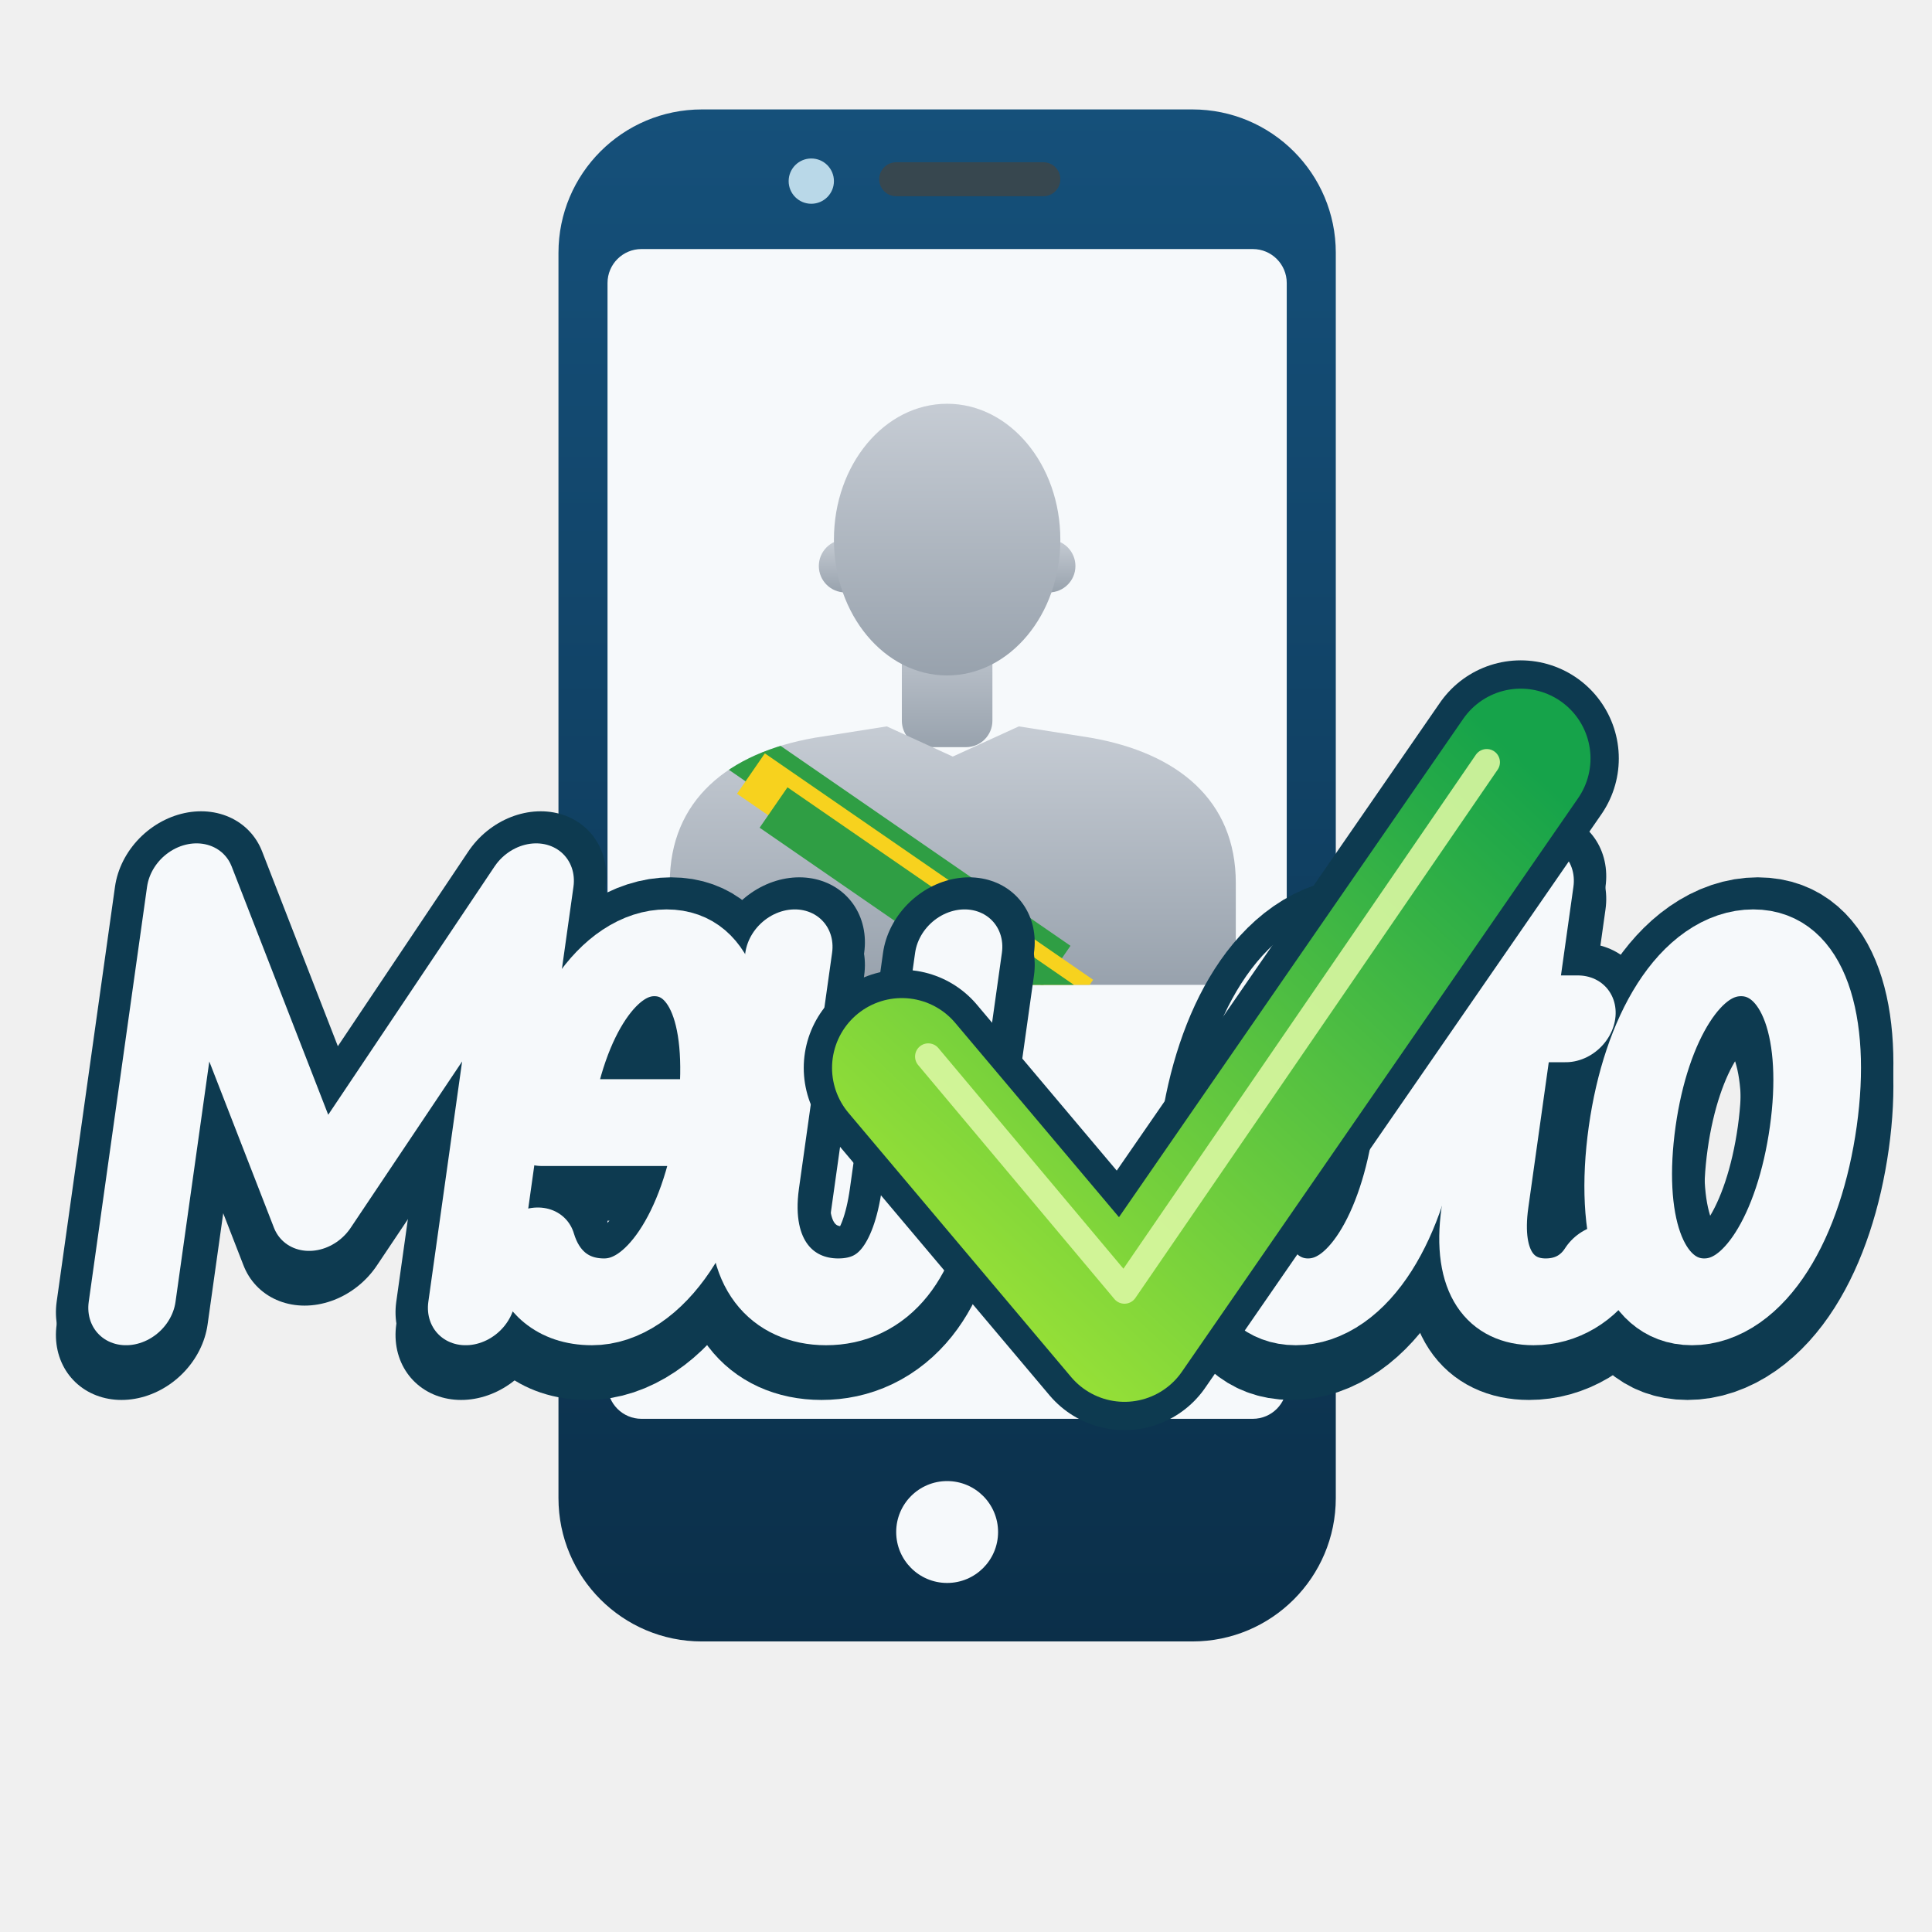
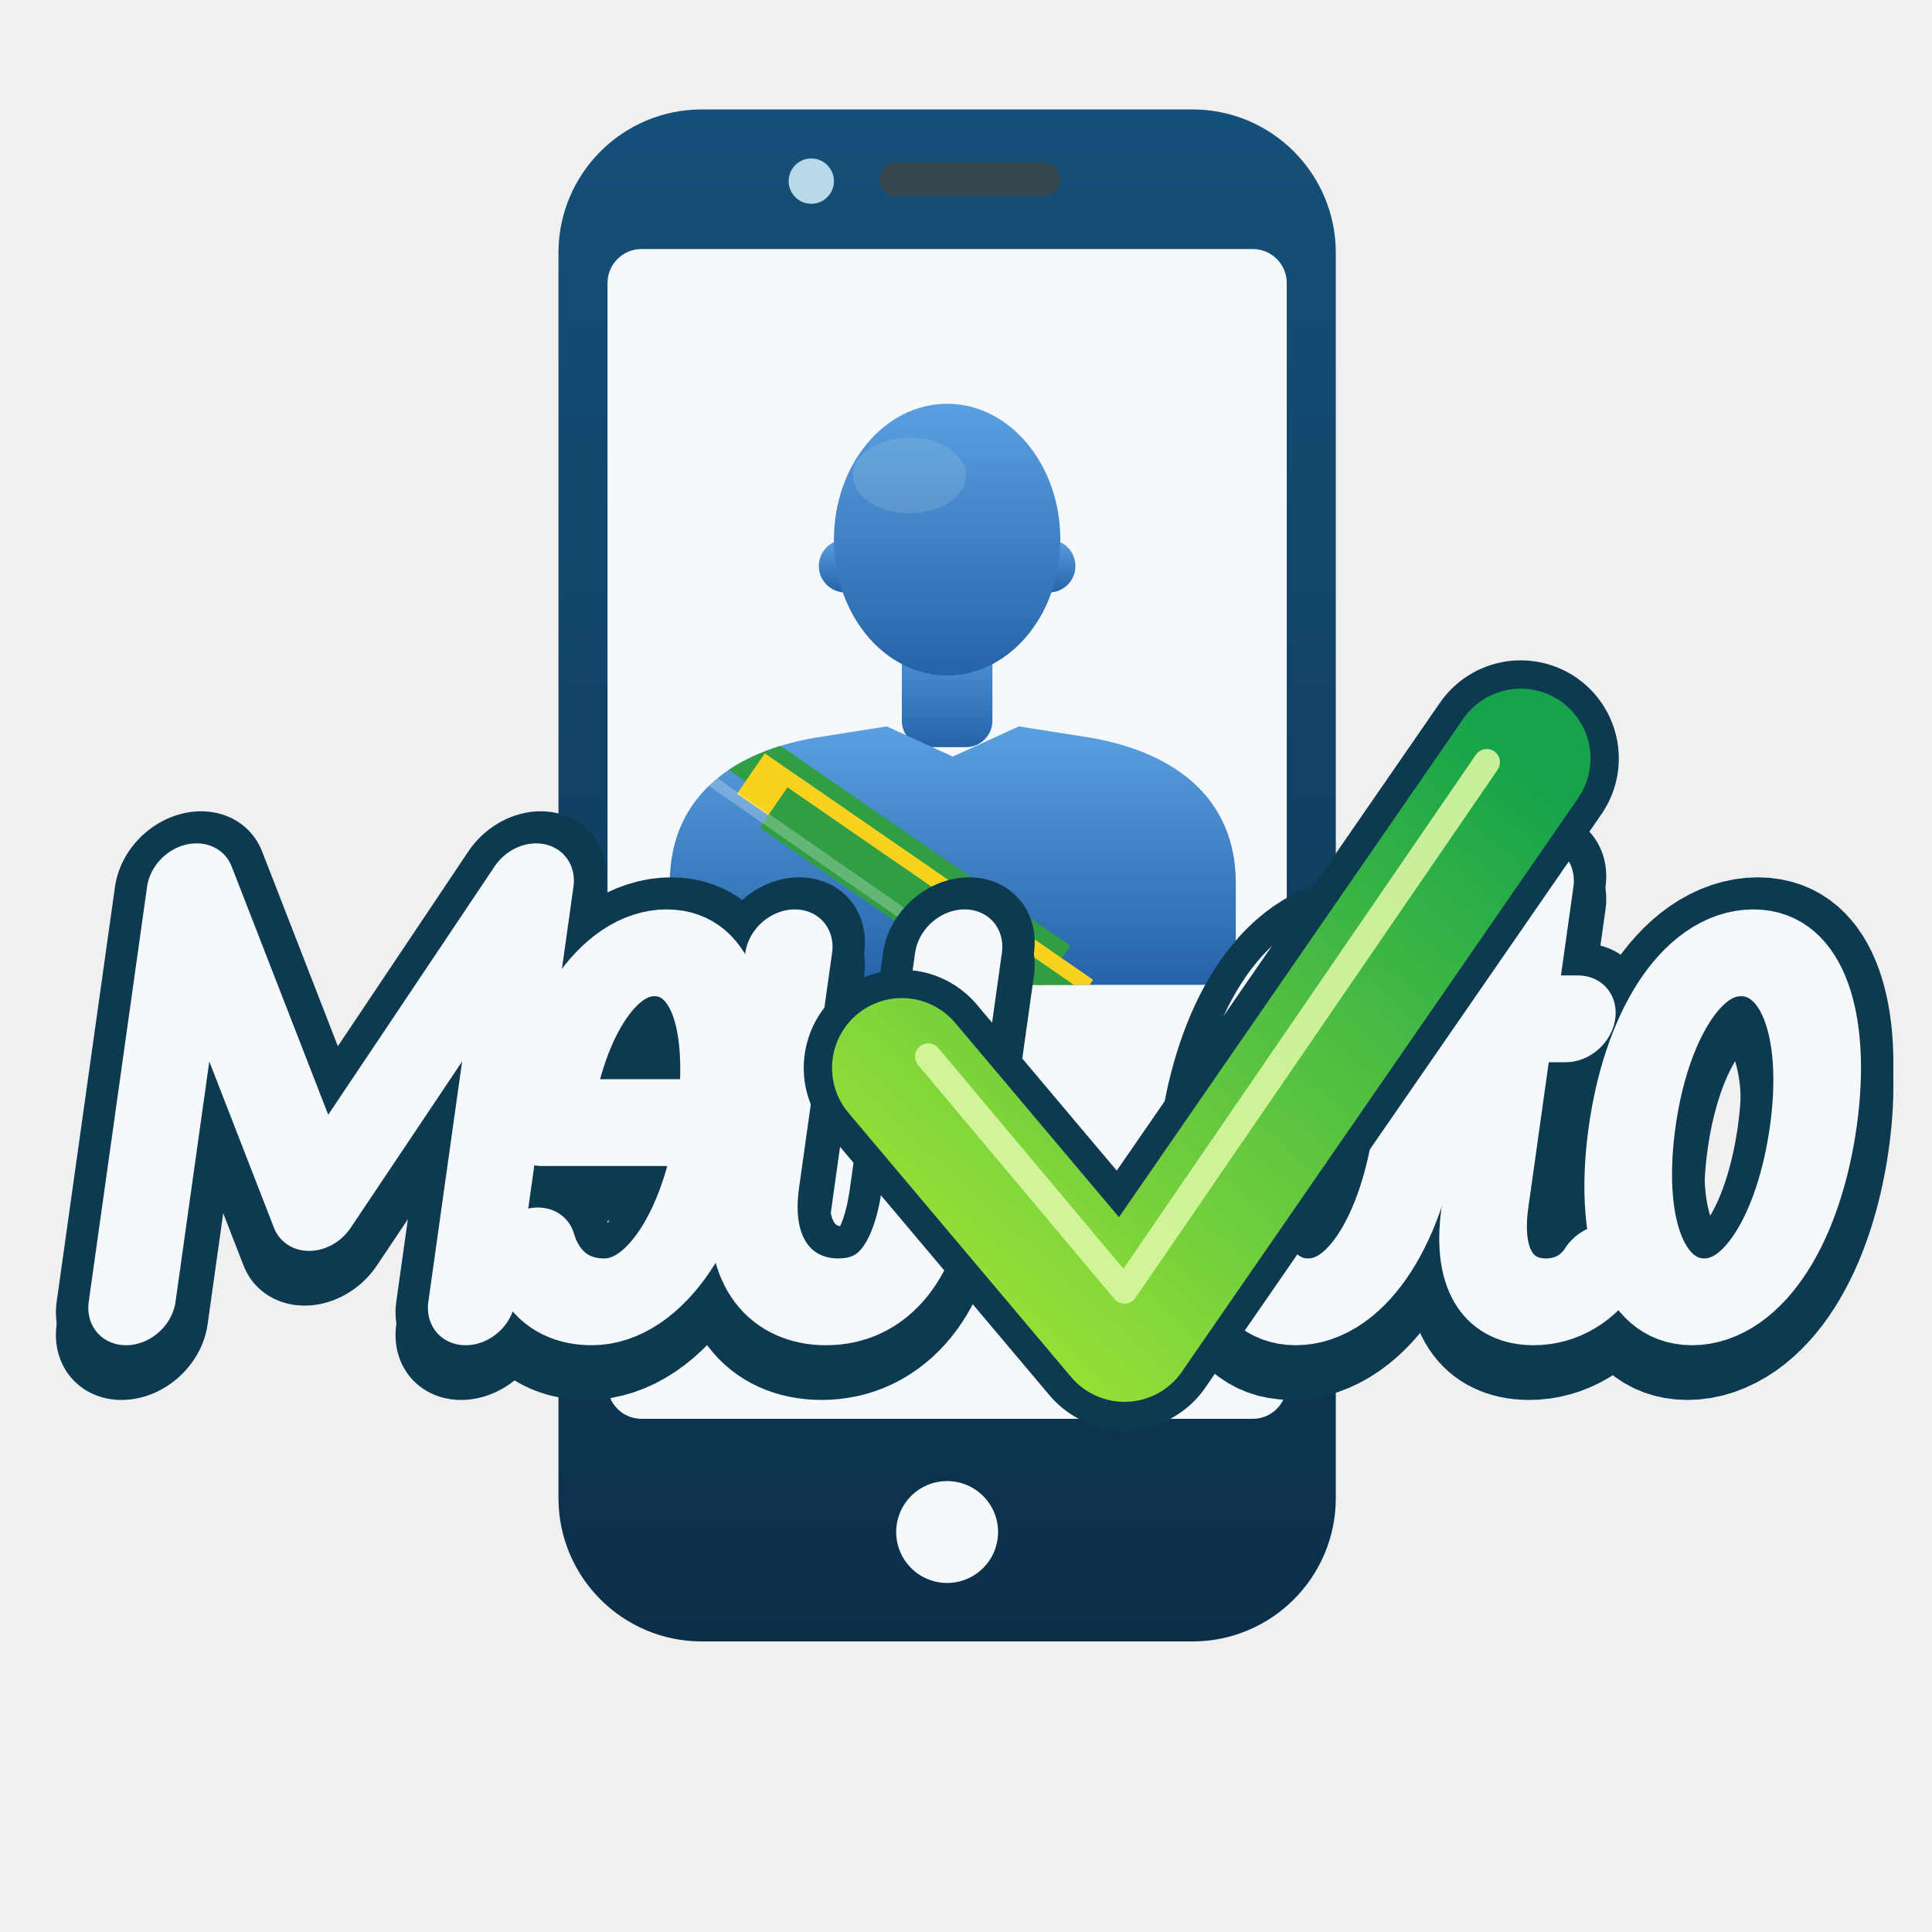
<svg xmlns="http://www.w3.org/2000/svg" viewBox="0 0 1024 1024" width="1024" height="1024" role="img" aria-labelledby="t d">
  <defs>
    <linearGradient id="gPhone" x1="0" y1="0" x2="0" y2="1">
      <stop offset="0" stop-color="#15507a" />
      <stop offset="1" stop-color="#0b2f49" />
    </linearGradient>
-     <linearGradient id="gGray" x1="0" y1="0" x2="0" y2="1">
-       <stop offset="0" stop-color="#c6ccd4" />
-       <stop offset="1" stop-color="#98a2ad" />
+     <linearGradient id="gBlue" x1="0" y1="0" x2="0" y2="1">
+       <stop offset="0" stop-color="#5aa0e0" />
+       <stop offset="1" stop-color="#2563a8" />
    </linearGradient>
    <linearGradient id="gCheck" x1="0" y1="1" x2="1" y2="0">
      <stop offset="0" stop-color="#a3e635" />
      <stop offset="1" stop-color="#16a34a" />
    </linearGradient>
    <clipPath id="cTela">
      <rect x="322" y="132" width="360" height="620" rx="18" />
    </clipPath>
    <clipPath id="cTronco">
      <path d="M355 522 L355 468 C355 424 386 399 432 391 L470 385 L505 401 L540 385 L578 391 C624 399 655 424 655 468 L655 522 Z" />
    </clipPath>
    <g id="wm" fill="none" stroke-linecap="round" stroke-linejoin="round" transform="translate(97 0) skewX(-8)">
      <path d="M70 690 L70 470 L160 640 L250 470 L250 690" />
      <path d="M367 595 L277 595 C277 540 297 505 324 505 C352 505 368 540 368 595 C368 650 347 690 317 690 C298 690 285 679 278 663" />
      <path d="M392 505 L392 630 C392 670 415 690 441 690 C469 690 482 668 482 630 L482 505" />
      <path d="M690 505 C660 505 642 545 642 597 C642 650 660 690 690 690 C720 690 738 650 738 597 C738 545 720 505 690 505 Z" />
      <path d="M780 470 L780 640 C780 675 796 690 816 690 C831 690 841 682 846 672" />
      <path d="M755 540 L812 540" />
      <path d="M900 505 C870 505 852 545 852 597 C852 650 870 690 900 690 C930 690 948 650 948 597 C948 545 930 505 900 505 Z" />
    </g>
  </defs>
  <rect x="296" y="58" width="412" height="812" rx="76" fill="url(#gPhone)" />
  <rect x="322" y="132" width="360" height="620" rx="18" fill="#f6f9fb" />
  <circle cx="430" cy="96" r="12" fill="#b9d8e8" />
  <rect x="466" y="86" width="96" height="18" rx="9" fill="#37474f" />
  <circle cx="502" cy="812" r="27" fill="#f6f9fb" />
  <g clip-path="url(#cTela)">
-     <circle cx="448" cy="300" r="14" fill="url(#gGray)" />
-     <circle cx="556" cy="300" r="14" fill="url(#gGray)" />
-     <rect x="478" y="330" width="48" height="66" rx="14" fill="url(#gGray)" />
-     <ellipse cx="502" cy="286" rx="60" ry="72" fill="url(#gGray)" />
-     <path d="M355 522 L355 468 C355 424 386 399 432 391 L470 385 L505 401 L540 385 L578 391 C624 399 655 424 655 468 L655 522 Z" fill="url(#gGray)" />
+     <circle cx="448" cy="300" r="14" fill="url(#gBlue)" />
+     <circle cx="556" cy="300" r="14" fill="url(#gBlue)" />
+     <rect x="478" y="330" width="48" height="66" rx="14" fill="url(#gBlue)" />
+     <ellipse cx="502" cy="286" rx="60" ry="72" fill="url(#gBlue)" />
+     <ellipse cx="482" cy="252" rx="30" ry="20" fill="#ffffff" opacity="0.12" />
+     <path d="M355 522 L355 468 C355 424 386 399 432 391 L470 385 L505 401 L540 385 L578 391 C624 399 655 424 655 468 L655 522 Z" fill="url(#gBlue)" />
    <g clip-path="url(#cTronco)" fill="none">
      <path d="M386 392 L560 512" stroke="#2f9e44" stroke-width="26" />
      <path d="M398 410 L572 530" stroke="#f7d21e" stroke-width="26" />
      <path d="M410 428 L584 548" stroke="#2f9e44" stroke-width="26" />
+       <path d="M360 402 L566 545" stroke="#ffffff" stroke-width="6" opacity="0.25" />
    </g>
  </g>
  <use href="#wm" stroke="#0d3a50" stroke-width="80" transform="translate(0 12)" />
  <use href="#wm" stroke="#0d3a50" stroke-width="80" />
  <use href="#wm" stroke="#f6f9fb" stroke-width="46" />
  <g fill="none" stroke-linecap="round" stroke-linejoin="round">
    <path d="M478 566 L596 706 L806 402" stroke="#0d3a50" stroke-width="104" />
    <path d="M478 566 L596 706 L806 402" stroke="url(#gCheck)" stroke-width="74" />
    <path d="M492 560 L596 684 L788 404" stroke="#d9f7a1" stroke-width="14" opacity="0.9" />
  </g>
</svg>
